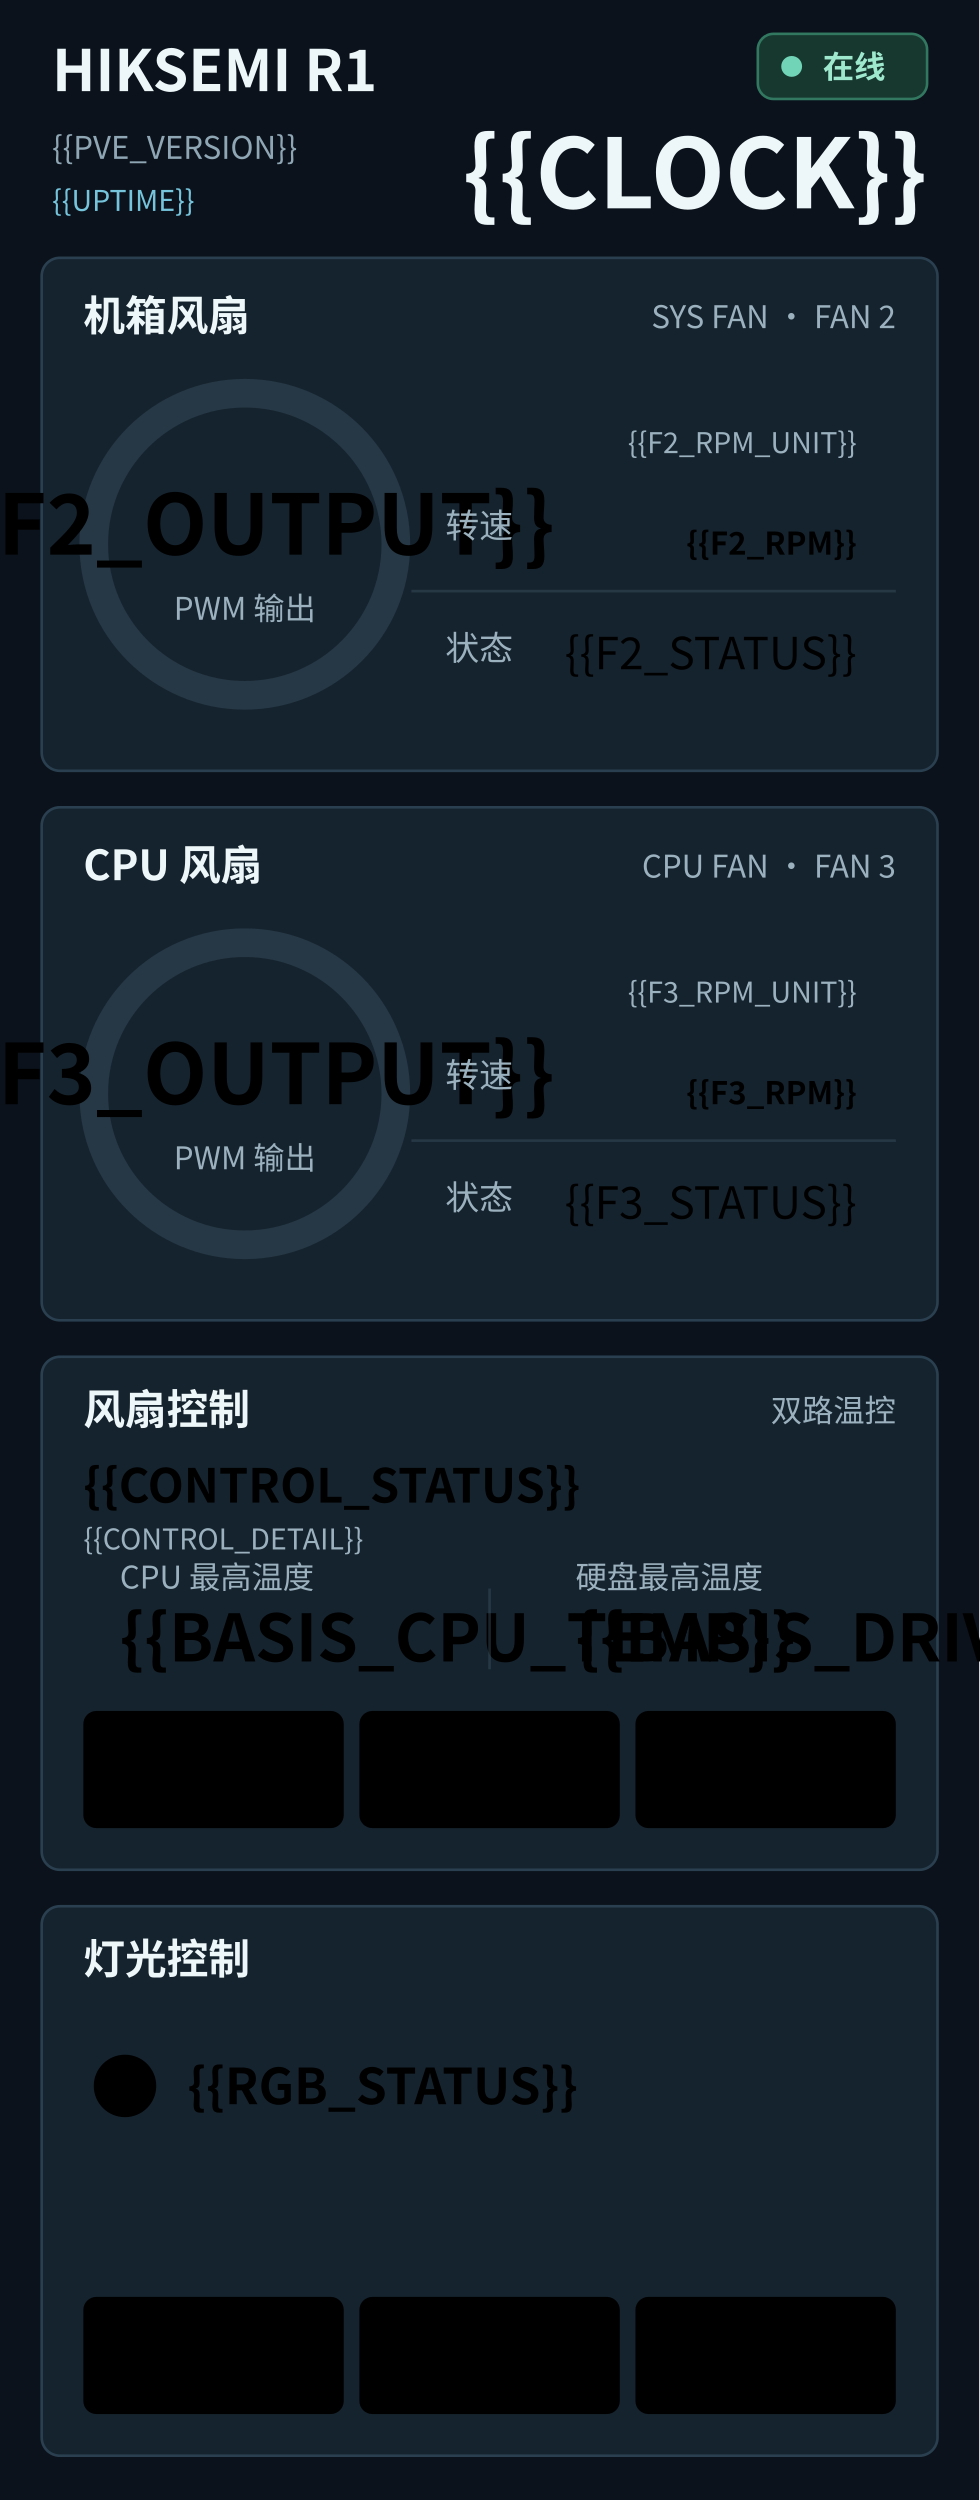
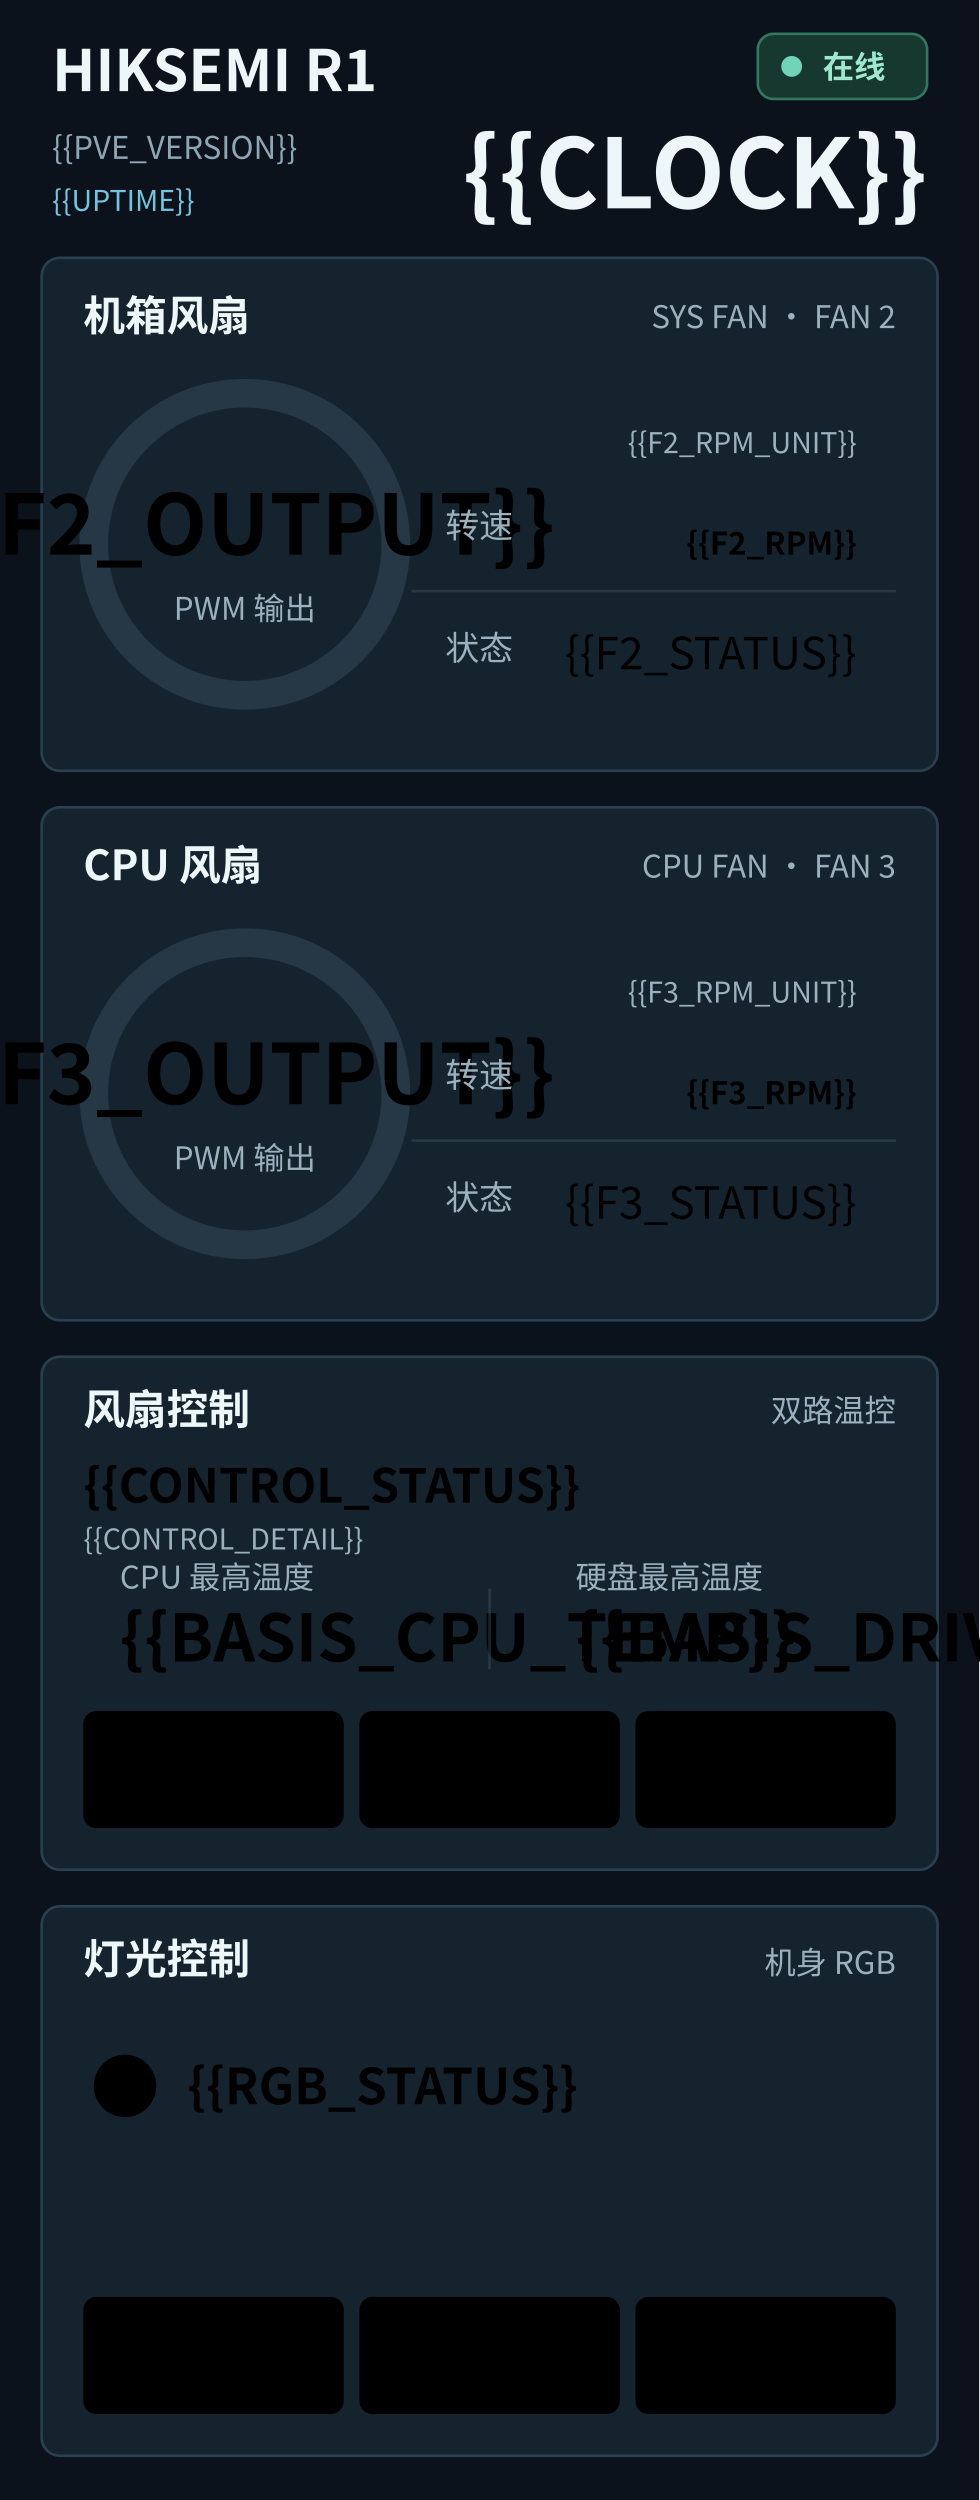
<svg xmlns="http://www.w3.org/2000/svg" width="376" height="960" viewBox="0 0 376 960">
  <rect width="376" height="960" fill="#0b121b" />
  <g font-family="PingFang SC, Noto Sans CJK SC, Arial, sans-serif">
    <text x="20" y="35" fill="#edf6f8" font-size="22" font-weight="700">HIKSEMI R1</text>
    <text x="20" y="61" fill="#8fa6b4" font-size="12">{{PVE_VERSION}}</text>
    <text x="20" y="81" fill="#75c4dc" font-size="11">{{UPTIME}}</text>
    <rect x="291" y="13" width="65" height="25" rx="6" fill="#17382f" stroke="#327861" stroke-width="1" />
    <circle cx="304" cy="25.5" r="4" fill="#71d4b7" />
    <text x="316" y="30" fill="#9ee8ce" font-size="12" font-weight="600">在线</text>
    <text x="356" y="80" fill="#edf6f8" font-size="37" font-weight="700" text-anchor="end">{{CLOCK}}</text>
    <rect x="16" y="99" width="344" height="197" rx="7" fill="#15232e" stroke="#2a4050" />
    <text x="32" y="127" fill="#edf6f8" font-size="16" font-weight="700">机箱风扇</text>
    <text x="344" y="126" fill="#9bb1be" font-size="12" text-anchor="end">SYS FAN · FAN 2</text>
    <circle cx="94" cy="209" r="58" fill="none" stroke="#263845" stroke-width="11" />
    <circle cx="94" cy="209" r="58" fill="none" stroke="{{F2_ARC_COLOR}}" stroke-width="11" stroke-linecap="round" stroke-dasharray="{{F2_ARC}} 364" transform="rotate(-90 94 209)" />
    <text x="94" y="213" fill="{{F2_OUTPUT_COLOR}}" font-size="32" font-weight="700" text-anchor="middle">{{F2_OUTPUT}}</text>
    <text x="94" y="238" fill="#9bb1be" font-size="12" text-anchor="middle">PWM 输出</text>
    <text x="171" y="202" fill="#9bb1be" font-size="13" dominant-baseline="middle">转速</text>
    <text x="329" y="174" fill="#9bb1be" font-size="11" text-anchor="end">{{F2_RPM_UNIT}}</text>
    <text x="329" y="213" fill="{{F2_RPM_COLOR}}" font-size="{{F2_RPM_FONT}}" font-weight="700" text-anchor="end">{{F2_RPM}}</text>
    <line x1="158" y1="227" x2="344" y2="227" stroke="#3a5260" stroke-opacity="0.45" stroke-width="1" />
    <text x="171" y="249" fill="#9bb1be" font-size="13" dominant-baseline="middle">状态</text>
    <text x="329" y="257" fill="{{F2_STATUS_COLOR}}" font-size="17" text-anchor="end">{{F2_STATUS}}</text>
    <rect x="16" y="310" width="344" height="197" rx="7" fill="#15232e" stroke="#2a4050" />
    <text x="32" y="338" fill="#edf6f8" font-size="16" font-weight="700">CPU 风扇</text>
    <text x="344" y="337" fill="#9bb1be" font-size="12" text-anchor="end">CPU FAN · FAN 3</text>
    <circle cx="94" cy="420" r="58" fill="none" stroke="#263845" stroke-width="11" />
    <circle cx="94" cy="420" r="58" fill="none" stroke="{{F3_ARC_COLOR}}" stroke-width="11" stroke-linecap="round" stroke-dasharray="{{F3_ARC}} 364" transform="rotate(-90 94 420)" />
    <text x="94" y="424" fill="{{F3_OUTPUT_COLOR}}" font-size="32" font-weight="700" text-anchor="middle">{{F3_OUTPUT}}</text>
    <text x="94" y="449" fill="#9bb1be" font-size="12" text-anchor="middle">PWM 输出</text>
    <text x="171" y="413" fill="#9bb1be" font-size="13" dominant-baseline="middle">转速</text>
    <text x="329" y="385" fill="#9bb1be" font-size="11" text-anchor="end">{{F3_RPM_UNIT}}</text>
    <text x="329" y="424" fill="{{F3_RPM_COLOR}}" font-size="{{F3_RPM_FONT}}" font-weight="700" text-anchor="end">{{F3_RPM}}</text>
    <line x1="158" y1="438" x2="344" y2="438" stroke="#3a5260" stroke-opacity="0.45" stroke-width="1" />
    <text x="171" y="460" fill="#9bb1be" font-size="13" dominant-baseline="middle">状态</text>
    <text x="329" y="468" fill="{{F3_STATUS_COLOR}}" font-size="17" text-anchor="end">{{F3_STATUS}}</text>
    <rect x="16" y="521" width="344" height="197" rx="7" fill="#15232e" stroke="#2a4050" />
    <text x="32" y="547" fill="#edf6f8" font-size="16" font-weight="700">风扇控制</text>
    <text x="344" y="546" fill="#9bb1be" font-size="12" text-anchor="end">双路温控</text>
    <text x="32" y="577" fill="{{CONTROL_COLOR}}" font-size="18" font-weight="700">{{CONTROL_STATUS}}</text>
    <text x="32" y="595" fill="#9bb1be" font-size="11">{{CONTROL_DETAIL}}</text>
    <text x="46" y="610" fill="#9bb1be" font-size="12">CPU 最高温度</text>
    <text x="46" y="638" fill="{{BASIS_CPU_COLOR}}" font-size="25" font-weight="700">{{BASIS_CPU_TEMP}}</text>
    <line x1="188" y1="610" x2="188" y2="641" stroke="#3a5260" stroke-opacity="0.45" stroke-width="1" />
    <text x="221" y="610" fill="#9bb1be" font-size="12">硬盘最高温度</text>
    <text x="221" y="638" fill="{{BASIS_DRIVE_COLOR}}" font-size="25" font-weight="700">{{BASIS_DRIVE_TEMP}}</text>
    <rect x="32" y="657" width="100" height="45" rx="5" fill="{{FULL_BUTTON_BG}}" />
    <text x="82" y="685" fill="{{FULL_BUTTON_FG}}" font-size="15" font-weight="700" text-anchor="middle">全速</text>
    <rect x="138" y="657" width="100" height="45" rx="5" fill="{{HIGH_BUTTON_BG}}" />
    <text x="188" y="685" fill="{{HIGH_BUTTON_FG}}" font-size="15" font-weight="700" text-anchor="middle">标准</text>
    <rect x="244" y="657" width="100" height="45" rx="5" fill="{{LOW_BUTTON_BG}}" />
    <text x="294" y="685" fill="{{LOW_BUTTON_FG}}" font-size="15" font-weight="700" text-anchor="middle">静音</text>
    <rect x="16" y="732" width="344" height="211" rx="7" fill="#15232e" stroke="#2a4050" />
    <text x="32" y="758" fill="#edf6f8" font-size="16" font-weight="700">灯光控制</text>
+     <text x="344" y="758" fill="#9bb1be" font-size="12" text-anchor="end">机身 RGB</text>
    <circle cx="48" cy="801" r="12" fill="{{RGB_SWATCH}}" fill-opacity="{{RGB_SWATCH_OPACITY}}" />
    <text x="72" y="808" fill="{{RGB_COLOR}}" font-size="19" font-weight="700">{{RGB_STATUS}}</text>
    <rect x="32" y="882" width="100" height="45" rx="5" fill="{{RGB_BREATHE_BG}}" />
    <text x="82" y="910" fill="{{RGB_BREATHE_FG}}" font-size="15" font-weight="700" text-anchor="middle">呼吸</text>
    <rect x="138" y="882" width="100" height="45" rx="5" fill="{{RGB_STEADY_BG}}" />
    <text x="188" y="910" fill="{{RGB_STEADY_FG}}" font-size="15" font-weight="700" text-anchor="middle">常亮</text>
    <rect x="244" y="882" width="100" height="45" rx="5" fill="{{RGB_OFF_BUTTON_BG}}" />
    <text x="294" y="910" fill="{{RGB_OFF_BUTTON_FG}}" font-size="15" font-weight="700" text-anchor="middle">关闭</text>
  </g>
</svg>
